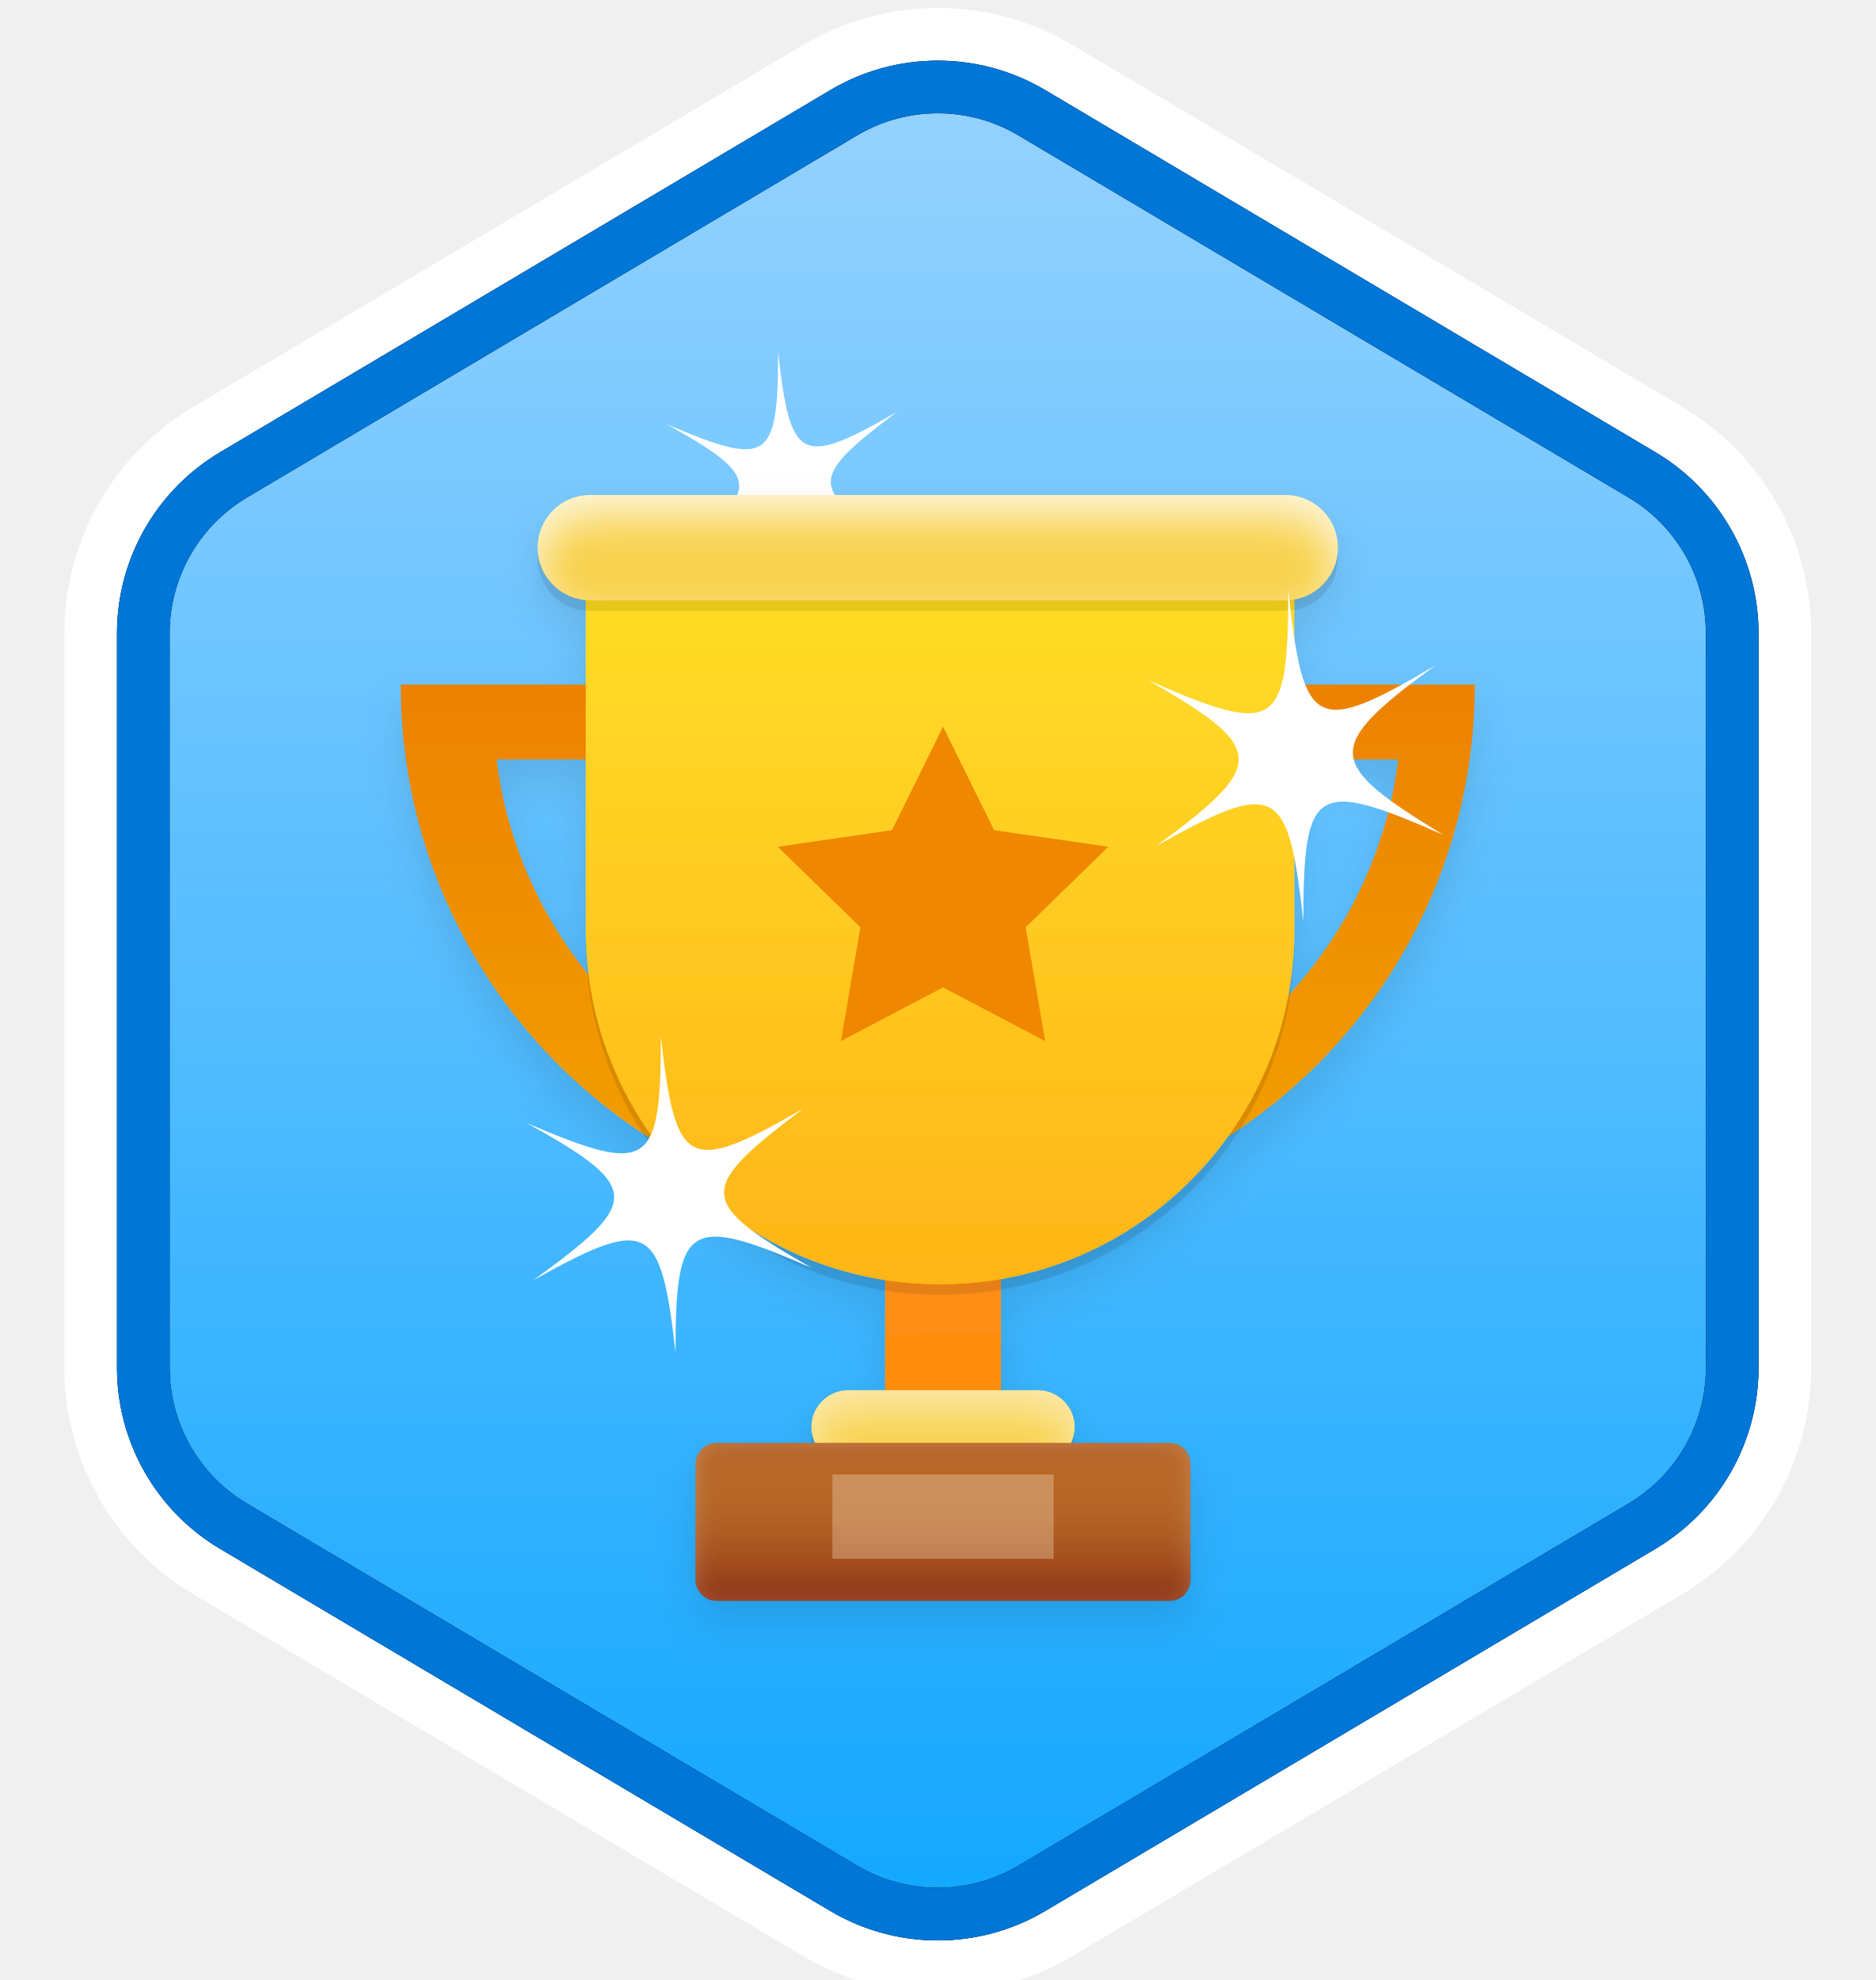
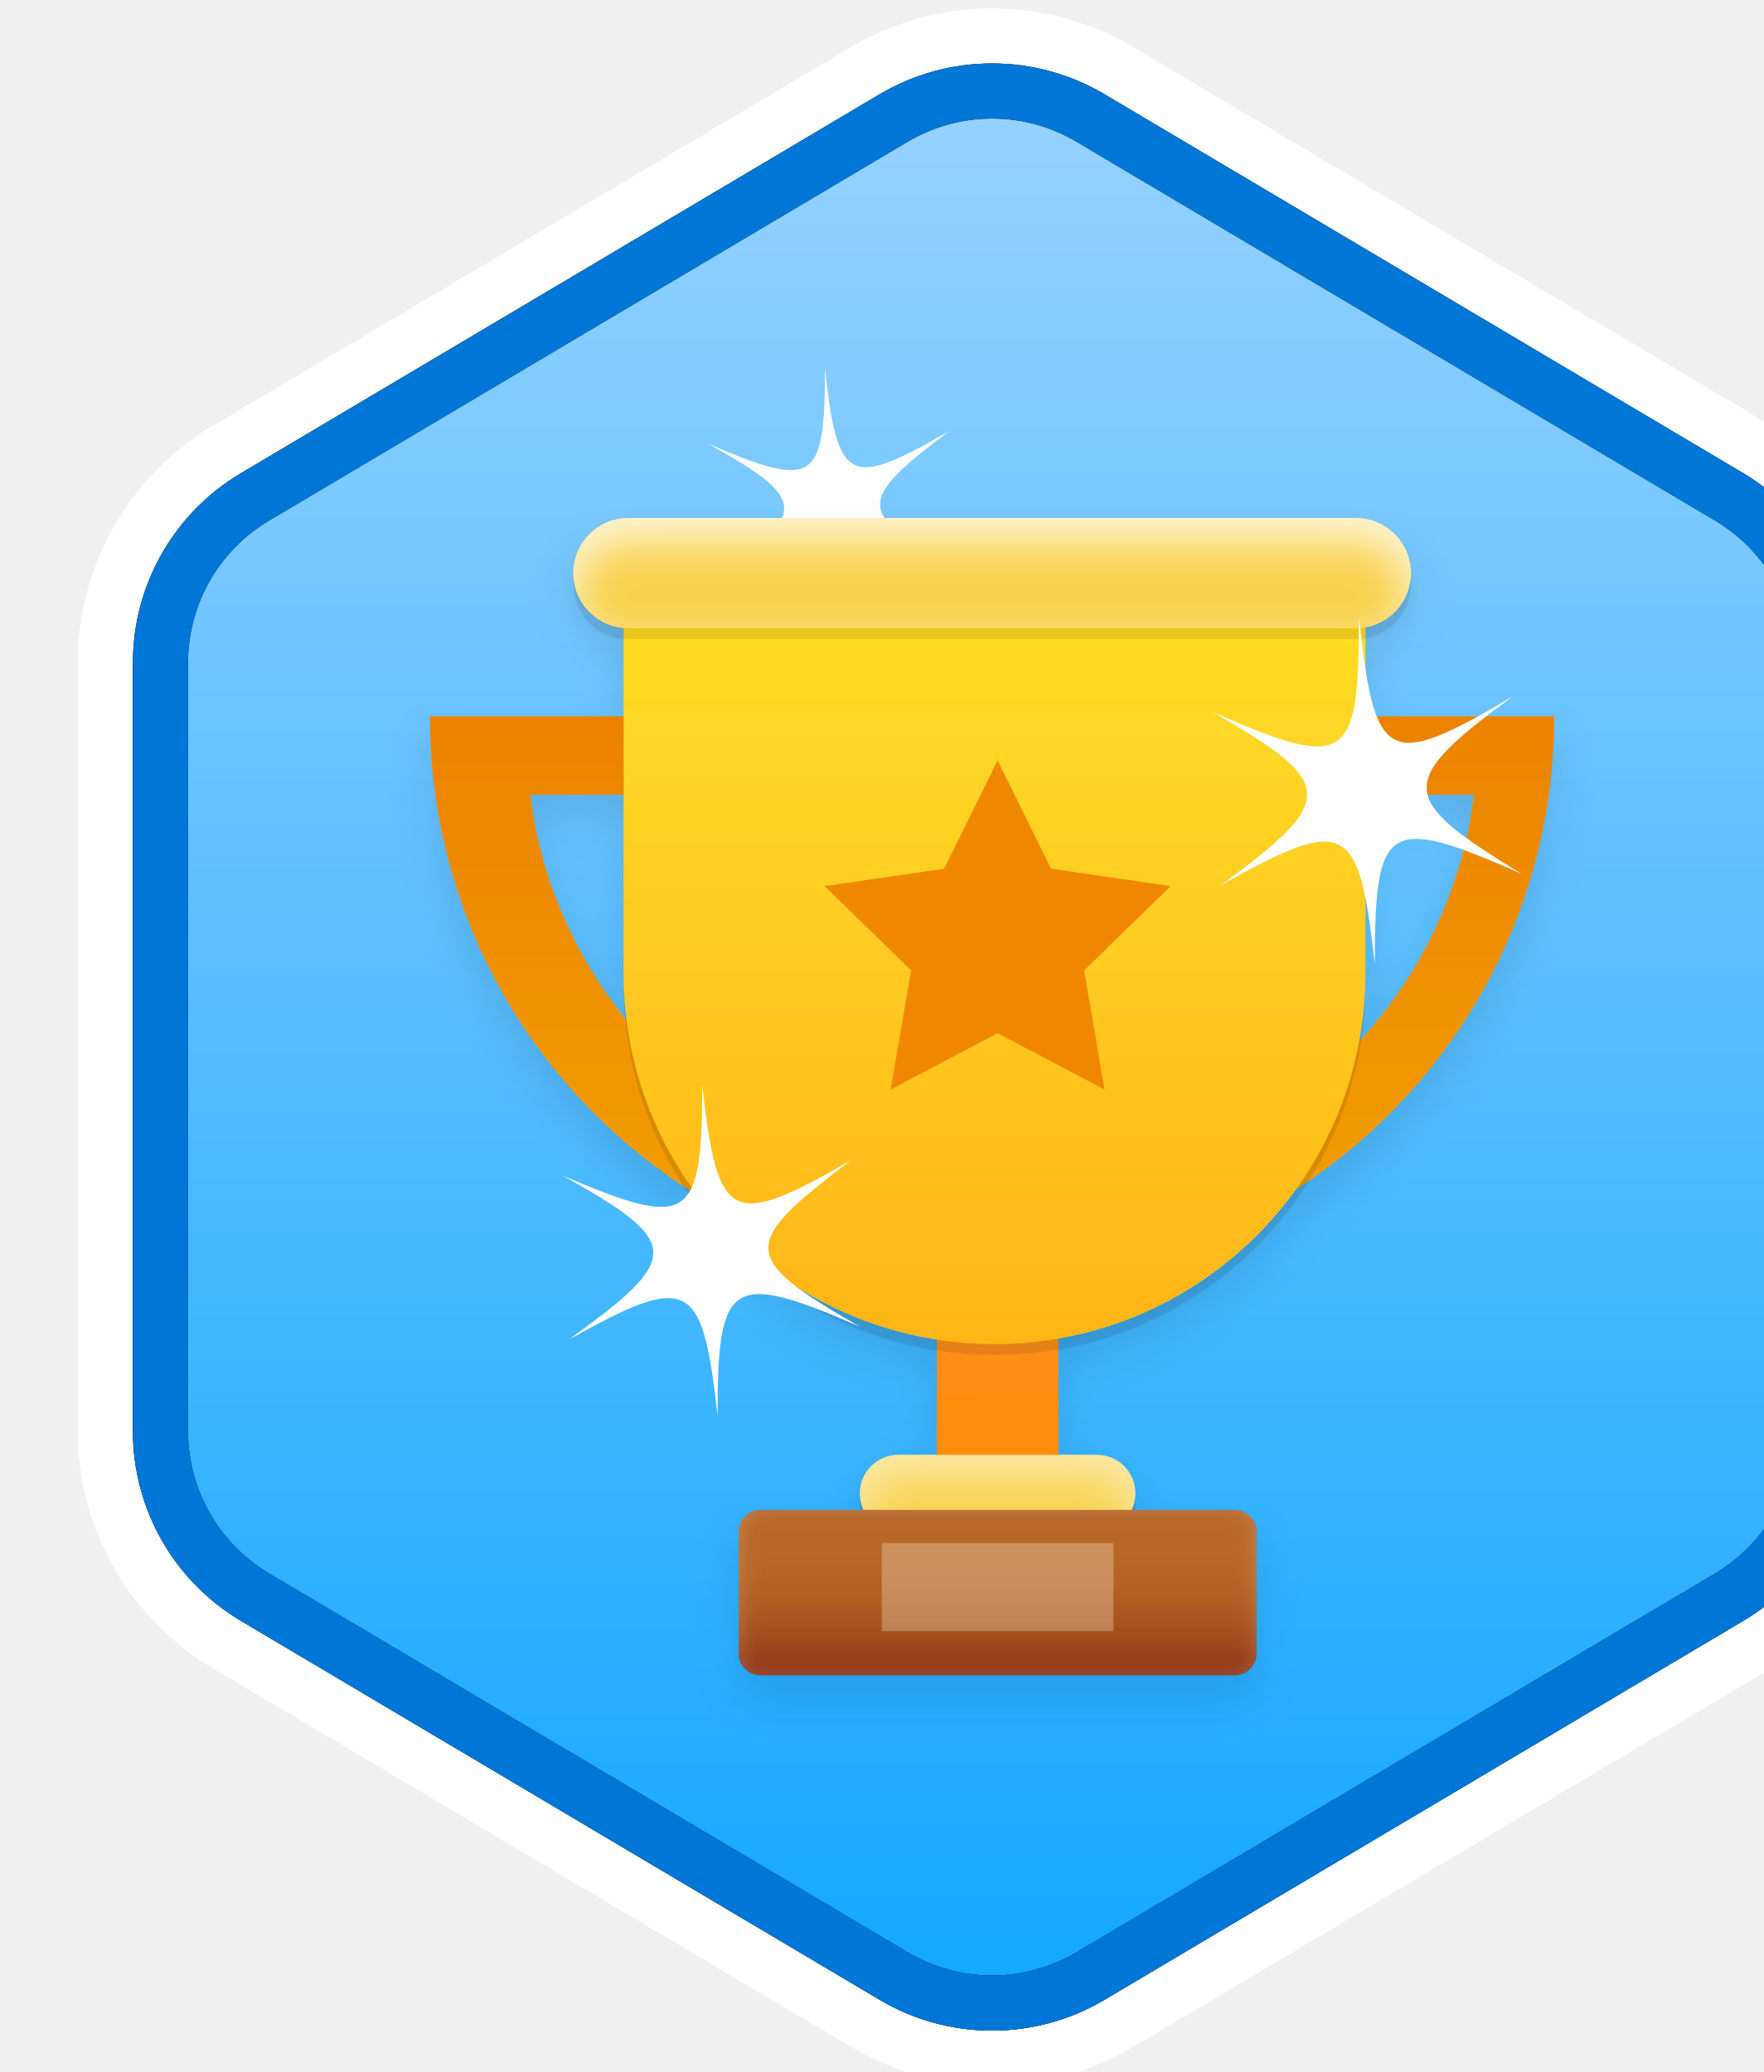
- <svg xmlns="http://www.w3.org/2000/svg" xmlns:xlink="http://www.w3.org/1999/xlink" width="180px" height="190px" viewBox="10 0 160 188" version="1.1">
+ <svg xmlns="http://www.w3.org/2000/svg" xmlns:xlink="http://www.w3.org/1999/xlink" width="160" height="188" viewBox="0 0 160 188" version="1.1">
  <defs>
    <path d="M100.206,6.556 L158.148,40.938 C164.22,44.541 167.942,51.078 167.942,58.138 L167.942,127.862 C167.942,134.922 164.22,141.459 158.148,145.062 L100.206,179.444 C93.914,183.177 86.086,183.177 79.794,179.444 L21.852,145.062 C15.78,141.459 12.058,134.922 12.058,127.862 L12.058,58.138 C12.058,51.078 15.78,44.541 21.852,40.938 L79.794,6.556 C86.086,2.823 93.914,2.823 100.206,6.556 Z" id="path-1" />
    <linearGradient x1="50%" y1="0%" x2="50%" y2="100%" id="linearGradient-3">
      <stop stop-color="#99D3FF" offset="0%" />
      <stop stop-color="#0FA6FF" offset="100%" />
    </linearGradient>
    <path d="M88.206,3.056 L146.148,37.438 C152.22,41.041 155.942,47.578 155.942,54.638 L155.942,124.362 C155.942,131.422 152.22,137.959 146.148,141.562 L88.206,175.944 C81.914,179.677 74.086,179.677 67.794,175.944 L9.852,141.562 C3.78,137.959 0.058,131.422 0.058,124.362 L0.058,54.638 C0.058,47.578 3.78,41.041 9.852,37.438 L67.794,3.056 C74.086,-0.677 81.914,-0.677 88.206,3.056 Z M85.655,7.356 C81.043,4.62 75.331,4.557 70.669,7.17 L70.345,7.356 L12.403,41.738 C7.951,44.38 5.183,49.126 5.062,54.286 L5.058,54.638 L5.058,124.362 C5.058,129.539 7.727,134.341 12.102,137.078 L12.403,137.262 L70.345,171.644 C74.957,174.38 80.669,174.443 85.331,171.83 L85.655,171.644 L143.597,137.262 C148.049,134.62 150.817,129.874 150.938,124.714 L150.942,124.362 L150.942,54.638 C150.942,49.461 148.273,44.659 143.898,41.922 L143.597,41.738 L85.655,7.356 Z" id="path-4" />
    <filter x="-11.7%" y="-11.4%" width="123.3%" height="122.9%" filterUnits="objectBoundingBox" id="filter-6">
      <feOffset dx="0" dy="2" in="SourceAlpha" result="shadowOffsetOuter1" />
      <feGaussianBlur stdDeviation="2" in="shadowOffsetOuter1" result="shadowBlurOuter1" />
      <feColorMatrix values="0 0 0 0 0   0 0 0 0 0   0 0 0 0 0  0 0 0 0.1 0" type="matrix" in="shadowBlurOuter1" result="shadowMatrixOuter1" />
      <feMerge>
        <feMergeNode in="shadowMatrixOuter1" />
        <feMergeNode in="SourceGraphic" />
      </feMerge>
    </filter>
    <linearGradient x1="50%" y1="0%" x2="50%" y2="88.35%" id="linearGradient-7">
      <stop stop-color="#EC8200" offset="0%" />
      <stop stop-color="#F29E00" offset="100%" />
    </linearGradient>
    <rect id="path-8" x="0" y="0" width="11" height="25" />
    <filter x="-44.9%" y="-116.6%" width="189.8%" height="333.1%" filterUnits="objectBoundingBox" id="filter-10">
      <feGaussianBlur stdDeviation="4" in="SourceGraphic" />
    </filter>
    <filter x="-3.7%" y="-3.4%" width="107.4%" height="106.8%" filterUnits="objectBoundingBox" id="filter-11">
      <feOffset dx="0" dy="1" in="SourceAlpha" result="shadowOffsetOuter1" />
      <feColorMatrix values="0 0 0 0 0   0 0 0 0 0   0 0 0 0 0  0 0 0 0.1 0" type="matrix" in="shadowOffsetOuter1" result="shadowMatrixOuter1" />
      <feMerge>
        <feMergeNode in="shadowMatrixOuter1" />
        <feMergeNode in="SourceGraphic" />
      </feMerge>
    </filter>
    <linearGradient x1="50%" y1="2.046%" x2="50%" y2="100%" id="linearGradient-12">
      <stop stop-color="#FFE02A" offset="0%" />
      <stop stop-color="#FFB518" offset="100%" />
    </linearGradient>
    <path d="M67.865,1.182 L67.865,39.308 C67.865,57.702 53.105,72.649 34.776,72.946 L34.219,72.95 C15.637,72.95 0.573,57.89 0.573,39.308 L0.573,1.182 L0.577,0.658 L67.861,0.658 C67.863,0.832 67.865,1.007 67.865,1.182 Z" id="path-13" />
    <filter x="-28.6%" y="-116.2%" width="157.1%" height="332.5%" filterUnits="objectBoundingBox" id="filter-15">
      <feGaussianBlur stdDeviation="8" in="SourceGraphic" />
    </filter>
    <path d="M13.871,5 C13.871,2.239 16.104,0 18.872,0 L84.87,0 C87.632,0 89.871,2.244 89.871,5 L89.871,5 C89.871,7.761 87.638,10 84.87,10 L18.872,10 C16.11,10 13.871,7.756 13.871,5 L13.871,5 Z" id="path-16" />
    <filter x="-0.7%" y="-5.0%" width="101.3%" height="120.0%" filterUnits="objectBoundingBox" id="filter-17">
      <feOffset dx="0" dy="1" in="SourceAlpha" result="shadowOffsetOuter1" />
      <feColorMatrix values="0 0 0 0 0   0 0 0 0 0   0 0 0 0 0  0 0 0 0.09 0" type="matrix" in="shadowOffsetOuter1" />
    </filter>
    <filter x="-3.9%" y="-30.0%" width="107.9%" height="170.0%" filterUnits="objectBoundingBox" id="filter-18">
      <feGaussianBlur stdDeviation="2" in="SourceAlpha" result="shadowBlurInner1" />
      <feOffset dx="0" dy="2" in="shadowBlurInner1" result="shadowOffsetInner1" />
      <feComposite in="shadowOffsetInner1" in2="SourceAlpha" operator="arithmetic" k2="-1" k3="1" result="shadowInnerInner1" />
      <feColorMatrix values="0 0 0 0 1   0 0 0 0 1   0 0 0 0 1  0 0 0 0.792 0" type="matrix" in="shadowInnerInner1" />
    </filter>
    <path d="M39.871,88.5 C39.871,86.567 41.435,85 43.373,85 L61.369,85 C63.303,85 64.871,86.571 64.871,88.5 L64.871,88.5 C64.871,90.433 63.307,92 61.369,92 L43.373,92 C41.439,92 39.871,90.429 39.871,88.5 L39.871,88.5 Z" id="path-19" />
    <filter x="-2.0%" y="-7.1%" width="104.0%" height="128.6%" filterUnits="objectBoundingBox" id="filter-20">
      <feOffset dx="0" dy="1" in="SourceAlpha" result="shadowOffsetOuter1" />
      <feColorMatrix values="0 0 0 0 0   0 0 0 0 0   0 0 0 0 0  0 0 0 0.09 0" type="matrix" in="shadowOffsetOuter1" />
    </filter>
    <filter x="-12.0%" y="-42.9%" width="124.0%" height="200.0%" filterUnits="objectBoundingBox" id="filter-21">
      <feGaussianBlur stdDeviation="2" in="SourceAlpha" result="shadowBlurInner1" />
      <feOffset dx="0" dy="2" in="shadowBlurInner1" result="shadowOffsetInner1" />
      <feComposite in="shadowOffsetInner1" in2="SourceAlpha" operator="arithmetic" k2="-1" k3="1" result="shadowInnerInner1" />
      <feColorMatrix values="0 0 0 0 1   0 0 0 0 1   0 0 0 0 1  0 0 0 0.521 0" type="matrix" in="shadowInnerInner1" />
    </filter>
    <linearGradient x1="50%" y1="0%" x2="50%" y2="100%" id="linearGradient-22">
      <stop stop-color="#FFFFFF" stop-opacity="0.028" offset="0%" />
      <stop stop-color="#000000" stop-opacity="0.5" offset="100%" />
    </linearGradient>
    <rect id="path-23" x="28.871" y="90" width="47" height="15" rx="2" />
    <filter x="-2.1%" y="-6.7%" width="104.3%" height="113.3%" filterUnits="objectBoundingBox" id="filter-24">
      <feGaussianBlur stdDeviation="1" in="SourceAlpha" result="shadowBlurInner1" />
      <feOffset dx="0" dy="0" in="shadowBlurInner1" result="shadowOffsetInner1" />
      <feComposite in="shadowOffsetInner1" in2="SourceAlpha" operator="arithmetic" k2="-1" k3="1" result="shadowInnerInner1" />
      <feColorMatrix values="0 0 0 0 1   0 0 0 0 1   0 0 0 0 1  0 0 0 0.197 0" type="matrix" in="shadowInnerInner1" />
    </filter>
  </defs>
  <g id="Badges" stroke="none" stroke-width="1" fill="none" fill-rule="evenodd">
    <g id="Generic-Trophy-and-Badge" transform="translate(-120, -35)">
      <g id="Generic-Trophy-and-Badge/generic-trophy" transform="translate(158, 68)">
        <g id="Trophy-Plates/Hex" transform="translate(2, 12)">
          <g id="BG" transform="translate(-40, -43)">
            <mask id="mask-2" fill="white">
              <use xlink:href="#path-1" />
            </mask>
            <path stroke="#FFFFFF" stroke-width="5" d="M101.482,4.406 C97.943,2.306 93.971,1.256 90,1.256 C86.029,1.256 82.057,2.306 78.518,4.406 L20.576,38.788 C13.745,42.842 9.558,50.196 9.558,58.138 L9.558,127.862 C9.558,135.804 13.745,143.158 20.576,147.212 L78.518,181.594 C82.057,183.694 86.029,184.744 90,184.744 C93.971,184.744 97.943,183.694 101.482,181.594 L159.424,147.212 C166.255,143.158 170.442,135.804 170.442,127.862 L170.442,58.138 C170.442,50.196 166.255,42.842 159.424,38.788 L101.482,4.406 Z" />
            <g id="Colors/Microsoft-365/BG-Gradient-1" mask="url(#mask-2)" fill="url(#linearGradient-3)">
              <g transform="translate(0, 0.5)" id="Rectangle">
                <rect x="0" y="0" width="180" height="185" />
              </g>
            </g>
          </g>
          <g id="Border" transform="translate(-28, -39.5)">
            <mask id="mask-5" fill="white">
              <use xlink:href="#path-4" />
            </mask>
            <use fill="#000000" fill-rule="nonzero" xlink:href="#path-4" />
            <g id="Colors/Microsoft-365/Border" mask="url(#mask-5)" fill="#0076D7">
              <g transform="translate(-12, -3)" id="Microsoft-365/Border">
                <rect x="0" y="0" width="180" height="185" />
              </g>
            </g>
          </g>
        </g>
        <path d="M37.996,25.412 C36.837,15.117 35.845,14.628 26.746,19.692 C35.348,13.483 35.348,12.339 26.25,7.274 C35.846,11.359 36.839,10.868 36.839,0.412 C37.997,10.87 38.989,11.359 48.088,6.131 C39.651,12.504 39.651,13.484 48.75,18.713 C38.989,14.464 37.997,15.119 37.997,25.411 L37.996,25.412 Z" id="Spark" fill="#FFFFFF" />
        <path d="M67.996,65.412 C66.837,55.117 65.845,54.628 56.746,59.692 C65.348,53.483 65.348,52.339 56.25,47.274 C65.846,51.359 66.839,50.868 66.839,40.412 C67.997,50.87 68.989,51.359 78.088,46.131 C69.651,52.504 69.651,53.484 78.75,58.713 C68.989,54.464 67.997,55.119 67.997,65.411 L67.996,65.412 Z" id="Spark" fill="#FFFFFF" />
        <g id="Group" transform="translate(0.129032, 14)">
          <g id="Trophy" filter="url(#filter-6)">
            <path d="M102.871,18 C102.871,46.167 80.037,69 51.871,69 C23.986,69 1.328,46.621 0.878,18.843 L0.871,18 L102.871,18 Z M95.585,25.108 L9.978,25.108 C12.456,45.616 30.675,61.538 52.782,61.538 C74.889,61.538 93.107,45.616 95.585,25.108 L95.585,25.108 Z" id="Combined-Shape" fill="url(#linearGradient-7)" />
            <g id="Rectangle-46" transform="translate(46.87097, 70)">
              <mask id="mask-9" fill="white">
                <use xlink:href="#path-8" />
              </mask>
              <use id="Mask" fill="#FF8E16" xlink:href="#path-8" />
              <rect fill="#F07D42" style="mix-blend-mode: overlay;" filter="url(#filter-10)" mask="url(#mask-9)" x="-6.286" y="10.294" width="26.714" height="10.294" />
            </g>
            <g id="Rectangle-44" filter="url(#filter-11)" transform="translate(17.87097, 2)">
              <mask id="mask-14" fill="white">
                <use xlink:href="#path-13" />
              </mask>
              <use id="Mask" fill="url(#linearGradient-12)" xlink:href="#path-13" />
              <rect fill="#D2691B" style="mix-blend-mode: overlay;" opacity="0.3" filter="url(#filter-15)" mask="url(#mask-14)" x="-6.112" y="-7.374" width="84.045" height="20.646" />
            </g>
            <g id="Rectangle-43">
              <use fill="black" fill-opacity="1" filter="url(#filter-17)" xlink:href="#path-16" />
              <use fill="#F8D24E" fill-rule="evenodd" xlink:href="#path-16" />
              <use fill="black" fill-opacity="1" filter="url(#filter-18)" xlink:href="#path-16" />
            </g>
            <g id="Rectangle-43">
              <use fill="black" fill-opacity="1" filter="url(#filter-20)" xlink:href="#path-19" />
              <use fill="#F8D24E" fill-rule="evenodd" xlink:href="#path-19" />
              <use fill="black" fill-opacity="1" filter="url(#filter-21)" xlink:href="#path-19" />
            </g>
            <g id="Rectangle-41">
              <use fill="#B26025" fill-rule="evenodd" xlink:href="#path-23" />
              <use fill="url(#linearGradient-22)" fill-rule="evenodd" style="mix-blend-mode: overlay;" xlink:href="#path-23" />
              <use fill="black" fill-opacity="1" filter="url(#filter-24)" xlink:href="#path-23" />
            </g>
            <rect id="Rectangle-45" fill="#FFF3D8" opacity="0.3" x="41.871" y="93" width="21" height="8" />
          </g>
          <polygon id="Star" fill="#EF8700" points="52.371 46.75 42.673 51.849 44.525 41.049 36.679 33.401 47.522 31.826 52.371 22 57.22 31.826 68.063 33.401 60.217 41.049 62.069 51.849" />
          <path d="M26.966,81.412 C25.575,69.058 24.386,68.471 13.466,74.549 C23.789,67.098 23.789,65.725 12.871,59.647 C24.386,64.549 25.577,63.96 25.577,51.412 C26.968,63.961 28.158,64.549 39.077,58.275 C28.953,65.922 28.953,67.099 39.871,73.373 C28.157,68.275 26.967,69.06 26.967,81.411 L26.966,81.412 Z" id="Spark" fill="#FFFFFF" />
        </g>
        <path d="M86.719,54.5 C85.284,41.615 84.205,40.898 72.719,47.341 C83.49,39.467 83.129,38.033 72,31.59 C84.206,36.96 85.281,36.243 85.281,23 C86.716,36.243 87.795,36.96 99.281,30.159 C88.51,38.033 88.871,39.467 100,46.268 C87.794,40.898 86.719,41.616 86.719,54.5 Z" id="Spark" fill="#FFFFFF" />
      </g>
    </g>
  </g>
</svg>
